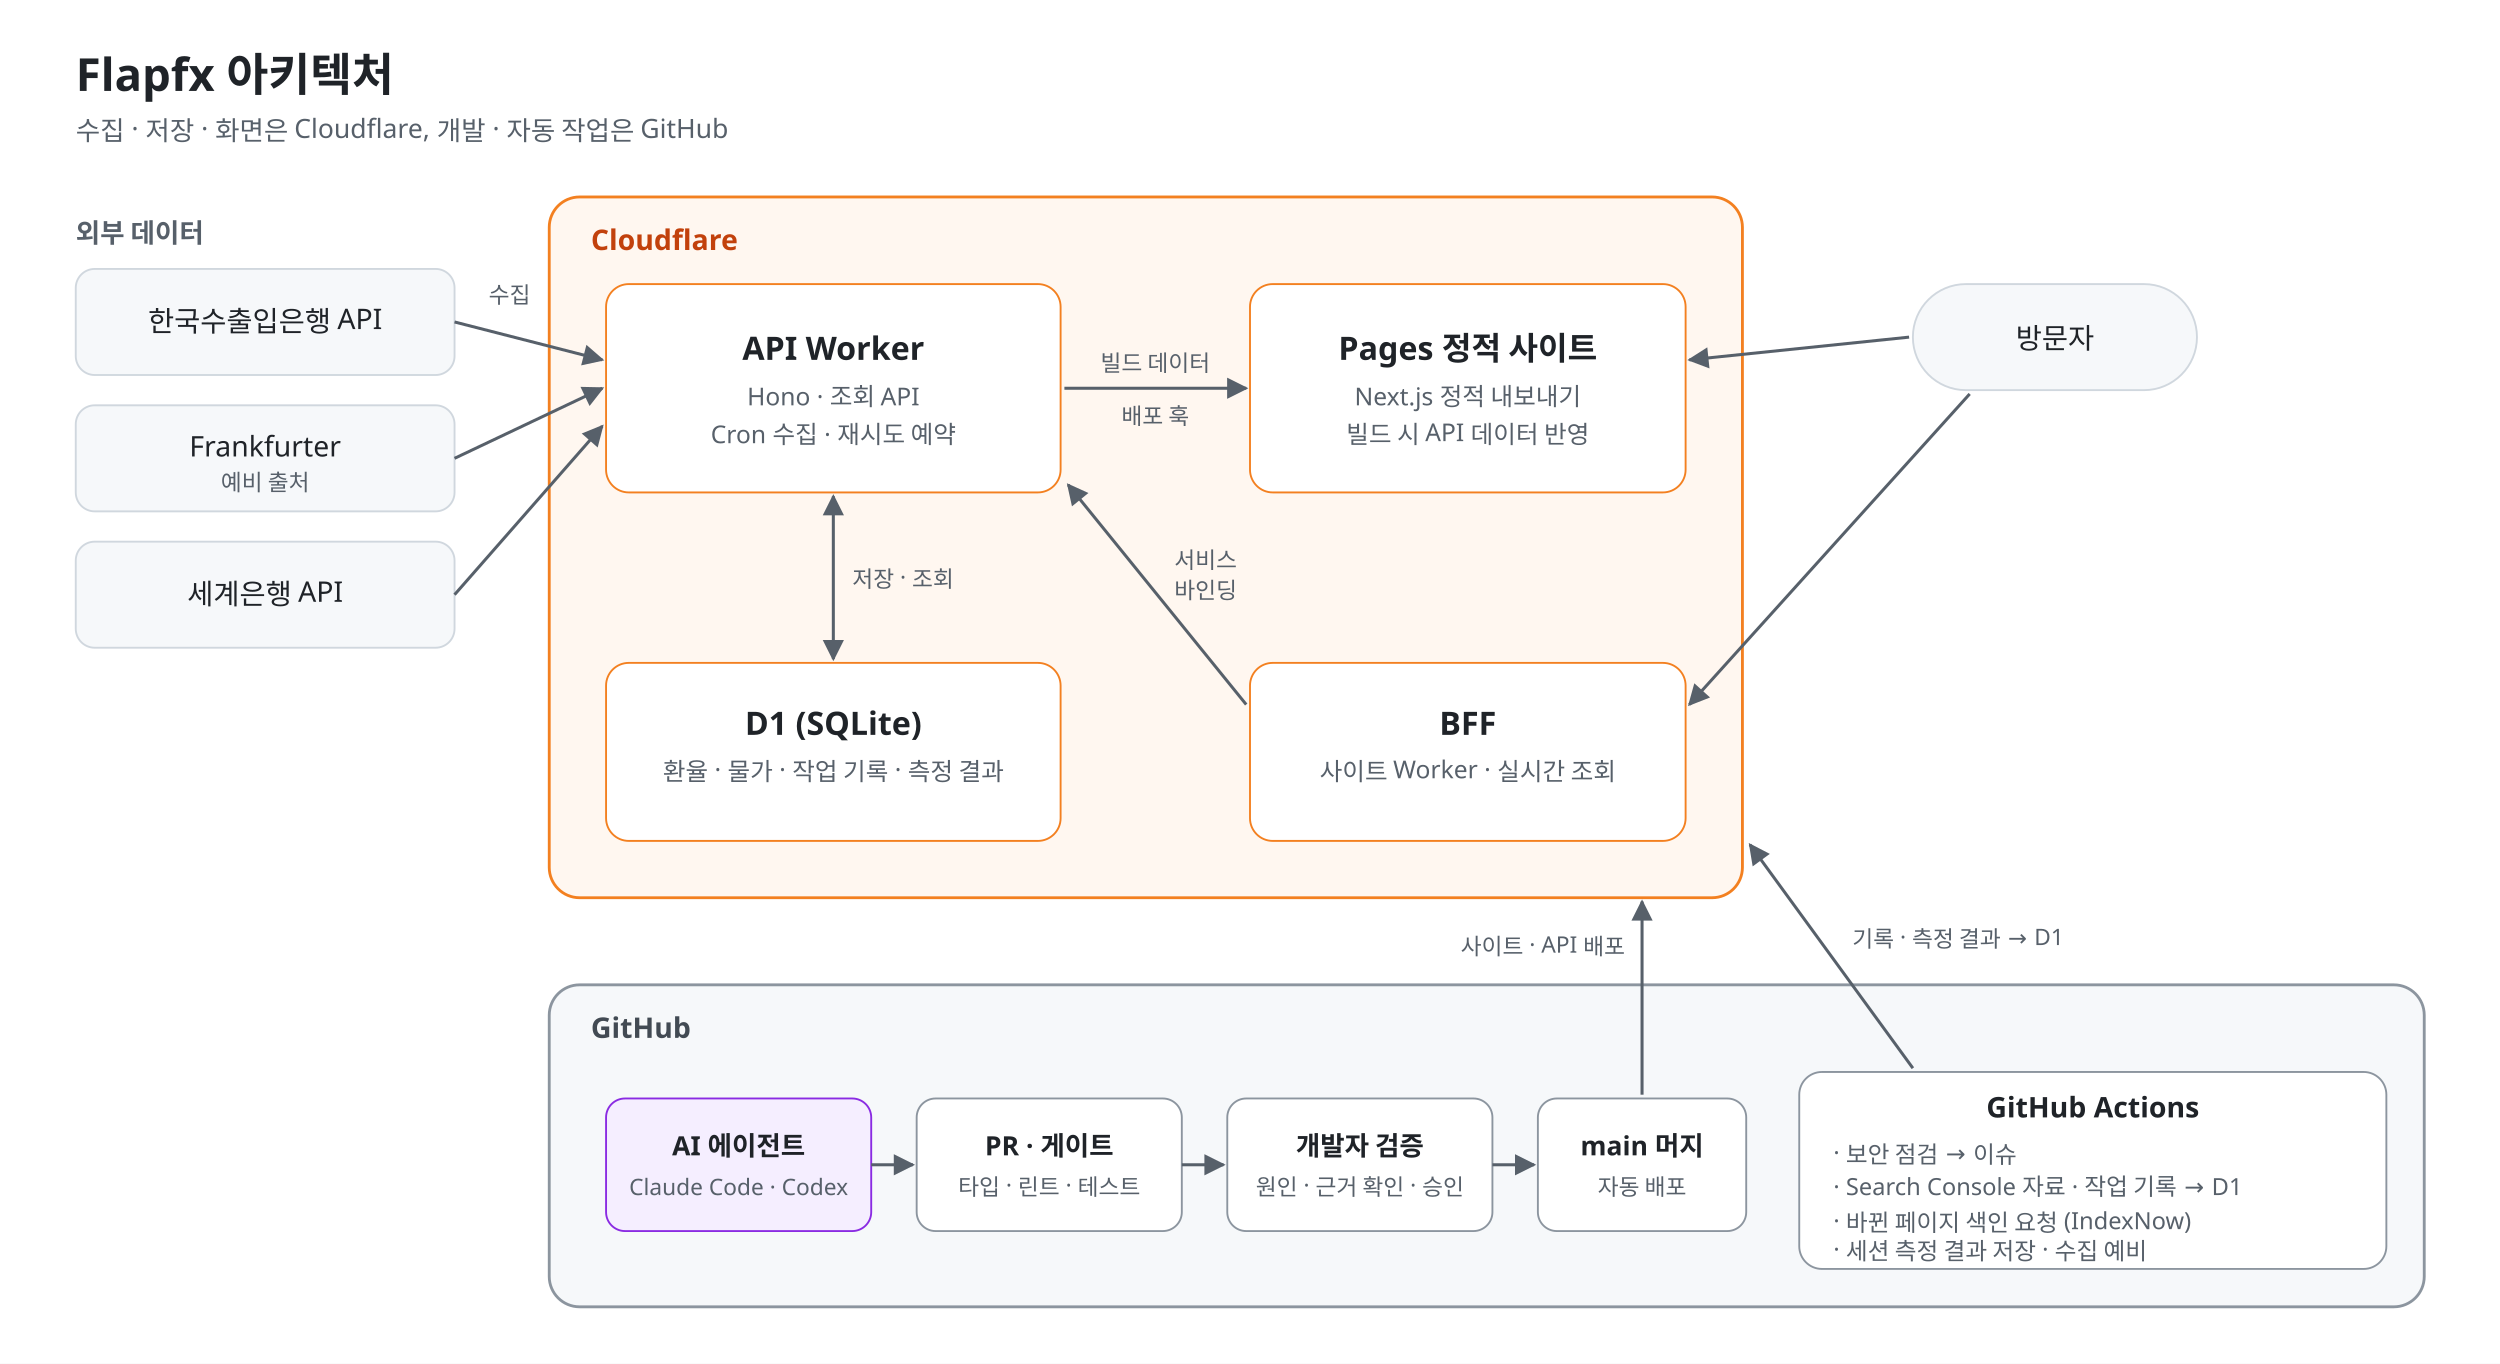
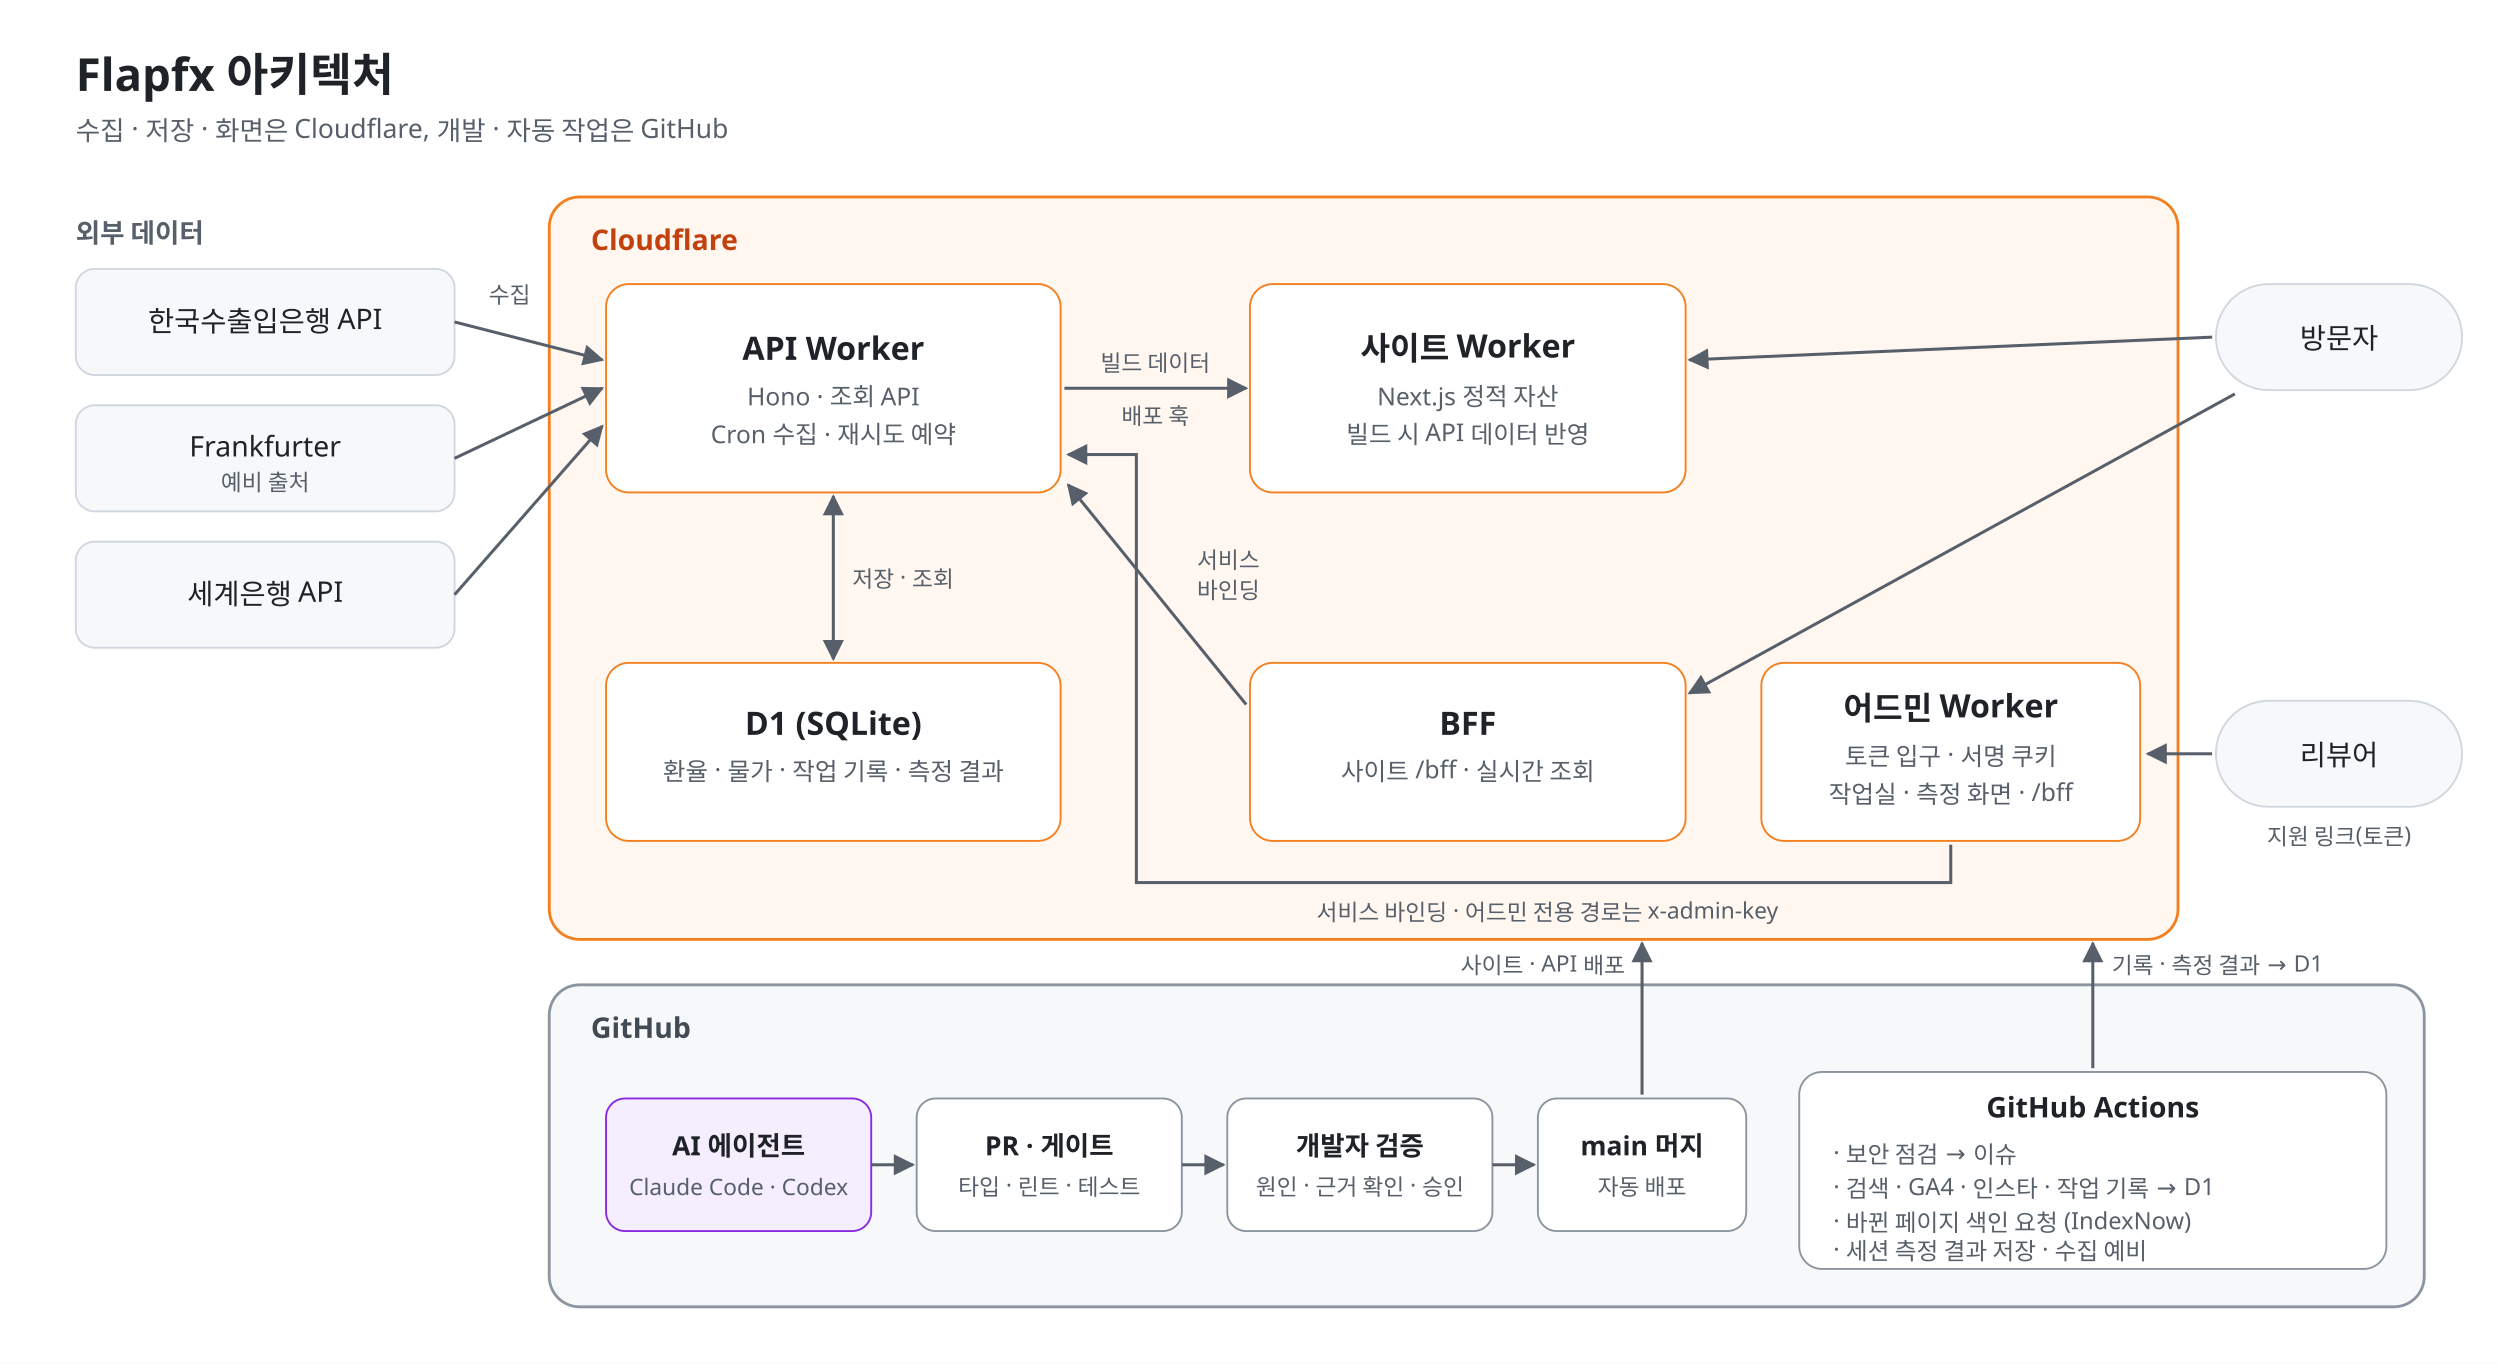
<svg xmlns="http://www.w3.org/2000/svg" width="1320" height="720" viewBox="0 0 1320 720" font-family="Pretendard, 'Apple SD Gothic Neo', 'Noto Sans KR', sans-serif">
  <defs>
    <marker id="a" viewBox="0 0 10 10" refX="9" refY="5" markerWidth="7" markerHeight="7" orient="auto-start-reverse">
      <path d="M0,0 L10,5 L0,10 z" fill="#57606A" />
    </marker>
  </defs>
  <rect width="1320" height="720" fill="#FFFFFF" />
  <text x="40" y="48" font-size="24" font-weight="700" fill="#1F2328">Flapfx 아키텍처</text>
  <text x="40" y="74" font-size="14" fill="#57606A">수집 · 저장 · 화면은 Cloudflare, 개발 · 자동 작업은 GitHub</text>
  <text x="40" y="128" font-size="14" font-weight="700" fill="#57606A">외부 데이터</text>
  <g font-size="15" fill="#1F2328" text-anchor="middle">
    <rect x="40" y="142" width="200" height="56" rx="10" fill="#F6F8FA" stroke="#D0D7DE" />
    <text x="140" y="175">한국수출입은행 API</text>
    <rect x="40" y="214" width="200" height="56" rx="10" fill="#F6F8FA" stroke="#D0D7DE" />
    <text x="140" y="241">Frankfurter</text>
    <text x="140" y="259" font-size="12" fill="#57606A">예비 출처</text>
    <rect x="40" y="286" width="200" height="56" rx="10" fill="#F6F8FA" stroke="#D0D7DE" />
    <text x="140" y="319">세계은행 API</text>
  </g>
-   <rect x="290" y="104" width="630" height="370" rx="16" fill="#FFF7F0" stroke="#F38020" stroke-width="1.5" />
+   <rect x="290" y="104" width="860" height="392" rx="16" fill="#FFF7F0" stroke="#F38020" stroke-width="1.5" />
  <text x="312" y="132" font-size="15" font-weight="700" fill="#C2410C">Cloudflare</text>
  <g text-anchor="middle">
    <rect x="320" y="150" width="240" height="110" rx="12" fill="#FFFFFF" stroke="#F38020" />
    <text x="440" y="190" font-size="17" font-weight="700" fill="#1F2328">API Worker</text>
    <text x="440" y="214" font-size="13" fill="#57606A">Hono · 조회 API</text>
    <text x="440" y="234" font-size="13" fill="#57606A">Cron 수집 · 재시도 예약</text>
    <rect x="320" y="350" width="240" height="94" rx="12" fill="#FFFFFF" stroke="#F38020" />
    <text x="440" y="388" font-size="17" font-weight="700" fill="#1F2328">D1 (SQLite)</text>
    <text x="440" y="412" font-size="13" fill="#57606A">환율 · 물가 · 작업 기록 · 측정 결과</text>
    <rect x="660" y="150" width="230" height="110" rx="12" fill="#FFFFFF" stroke="#F38020" />
-     <text x="775" y="190" font-size="17" font-weight="700" fill="#1F2328">Pages 정적 사이트</text>
-     <text x="775" y="214" font-size="13" fill="#57606A">Next.js 정적 내보내기</text>
+     <text x="775" y="190" font-size="17" font-weight="700" fill="#1F2328">사이트 Worker</text>
+     <text x="775" y="214" font-size="13" fill="#57606A">Next.js 정적 자산</text>
    <text x="775" y="234" font-size="13" fill="#57606A">빌드 시 API 데이터 반영</text>
    <rect x="660" y="350" width="230" height="94" rx="12" fill="#FFFFFF" stroke="#F38020" />
    <text x="775" y="388" font-size="17" font-weight="700" fill="#1F2328">BFF</text>
-     <text x="775" y="412" font-size="13" fill="#57606A">사이트 Worker · 실시간 조회</text>
-     <rect x="1010" y="150" width="150" height="56" rx="28" fill="#F6F8FA" stroke="#D0D7DE" />
-     <text x="1085" y="184" font-size="15" fill="#1F2328">방문자</text>
+     <text x="775" y="412" font-size="13" fill="#57606A">사이트 /bff · 실시간 조회</text>
+     <rect x="1170" y="150" width="130" height="56" rx="28" fill="#F6F8FA" stroke="#D0D7DE" />
+     <text x="1235" y="184" font-size="15" fill="#1F2328">방문자</text>
+   </g>
+   <g text-anchor="middle">
+     <rect x="930" y="350" width="200" height="94" rx="12" fill="#FFFFFF" stroke="#F38020" />
+     <text x="1030" y="380" font-size="17" font-weight="700" fill="#1F2328">어드민 Worker</text>
+     <text x="1030" y="404" font-size="13" fill="#57606A">토큰 입구 · 서명 쿠키</text>
+     <text x="1030" y="424" font-size="13" fill="#57606A">작업실 · 측정 화면 · /bff</text>
+     <rect x="1170" y="370" width="130" height="56" rx="28" fill="#F6F8FA" stroke="#D0D7DE" />
+     <text x="1235" y="404" font-size="15" fill="#1F2328">리뷰어</text>
  </g>
  <rect x="290" y="520" width="990" height="170" rx="16" fill="#F6F8FA" stroke="#8C959F" stroke-width="1.5" />
  <text x="312" y="548" font-size="15" font-weight="700" fill="#424A53">GitHub</text>
  <g font-size="14" fill="#1F2328" text-anchor="middle">
    <rect x="320" y="580" width="140" height="70" rx="10" fill="#F5EEFF" stroke="#8A2BE2" />
    <text x="390" y="610" font-weight="700">AI 에이전트</text>
    <text x="390" y="631" font-size="12" fill="#57606A">Claude Code · Codex</text>
    <rect x="484" y="580" width="140" height="70" rx="10" fill="#FFFFFF" stroke="#8C959F" />
    <text x="554" y="610" font-weight="700">PR · 게이트</text>
    <text x="554" y="631" font-size="12" fill="#57606A">타입 · 린트 · 테스트</text>
    <rect x="648" y="580" width="140" height="70" rx="10" fill="#FFFFFF" stroke="#8C959F" />
    <text x="718" y="610" font-weight="700">개발자 검증</text>
    <text x="718" y="631" font-size="12" fill="#57606A">원인 · 근거 확인 · 승인</text>
    <rect x="812" y="580" width="110" height="70" rx="10" fill="#FFFFFF" stroke="#8C959F" />
    <text x="867" y="610" font-weight="700">main 머지</text>
    <text x="867" y="631" font-size="12" fill="#57606A">자동 배포</text>
  </g>
  <rect x="950" y="566" width="310" height="104" rx="12" fill="#FFFFFF" stroke="#8C959F" />
  <text x="1105" y="590" text-anchor="middle" font-size="15" font-weight="700" fill="#1F2328">GitHub Actions</text>
  <g font-size="12.5" fill="#57606A">
    <text x="968" y="613">· 보안 점검 → 이슈</text>
-     <text x="968" y="631">· Search Console 자료 · 작업 기록 → D1</text>
+     <text x="968" y="631">· 검색 · GA4 · 인스타 · 작업 기록 → D1</text>
    <text x="968" y="649">· 바뀐 페이지 색인 요청 (IndexNow)</text>
    <text x="968" y="664" dy="0">· 세션 측정 결과 저장 · 수집 예비</text>
  </g>
  <g stroke="#57606A" stroke-width="1.6" fill="none" marker-end="url(#a)">
    <path d="M240 170 L318 190" />
    <path d="M240 242 L318 205" />
    <path d="M240 314 L318 225" />
    <path d="M440 262 L440 348" marker-start="url(#a)" />
    <path d="M562 205 L658 205" />
    <path d="M658 372 L564 256" />
-     <path d="M1008 178 L892 190" />
-     <path d="M1040 208 L892 372" />
+     <path d="M1168 178 L892 190" />
+     <path d="M1180 208 L892 366" />
    <path d="M460 615 L482 615" />
    <path d="M624 615 L646 615" />
    <path d="M788 615 L810 615" />
-     <path d="M867 578 L867 476" />
-     <path d="M1010 564 L924 446" />
+     <path d="M867 578 L867 498" />
+     <path d="M1105 564 L1105 498" />
+     <path d="M1168 398 L1134 398" />
+     <path d="M1030 446 L1030 466 L600 466 L600 240 L564 240" />
  </g>
  <g font-size="12" fill="#57606A">
    <text x="258" y="160">수집</text>
    <text x="450" y="310">저장 · 조회</text>
    <text x="610" y="196" text-anchor="middle">빌드 데이터</text>
    <text x="610" y="224" text-anchor="middle">배포 훅</text>
-     <text x="620" y="300">서비스</text>
-     <text x="620" y="316">바인딩</text>
-     <text x="858" y="504" text-anchor="end">사이트 · API 배포</text>
-     <text x="978" y="500">기록 · 측정 결과 → D1</text>
+     <text x="632" y="300">서비스</text>
+     <text x="632" y="316">바인딩</text>
+     <text x="858" y="514" text-anchor="end">사이트 · API 배포</text>
+     <text x="1115" y="514">기록 · 측정 결과 → D1</text>
+     <text x="817" y="486" text-anchor="middle">서비스 바인딩 · 어드민 전용 경로는 x-admin-key</text>
+     <text x="1235" y="446" text-anchor="middle">지원 링크(토큰)</text>
  </g>
</svg>
